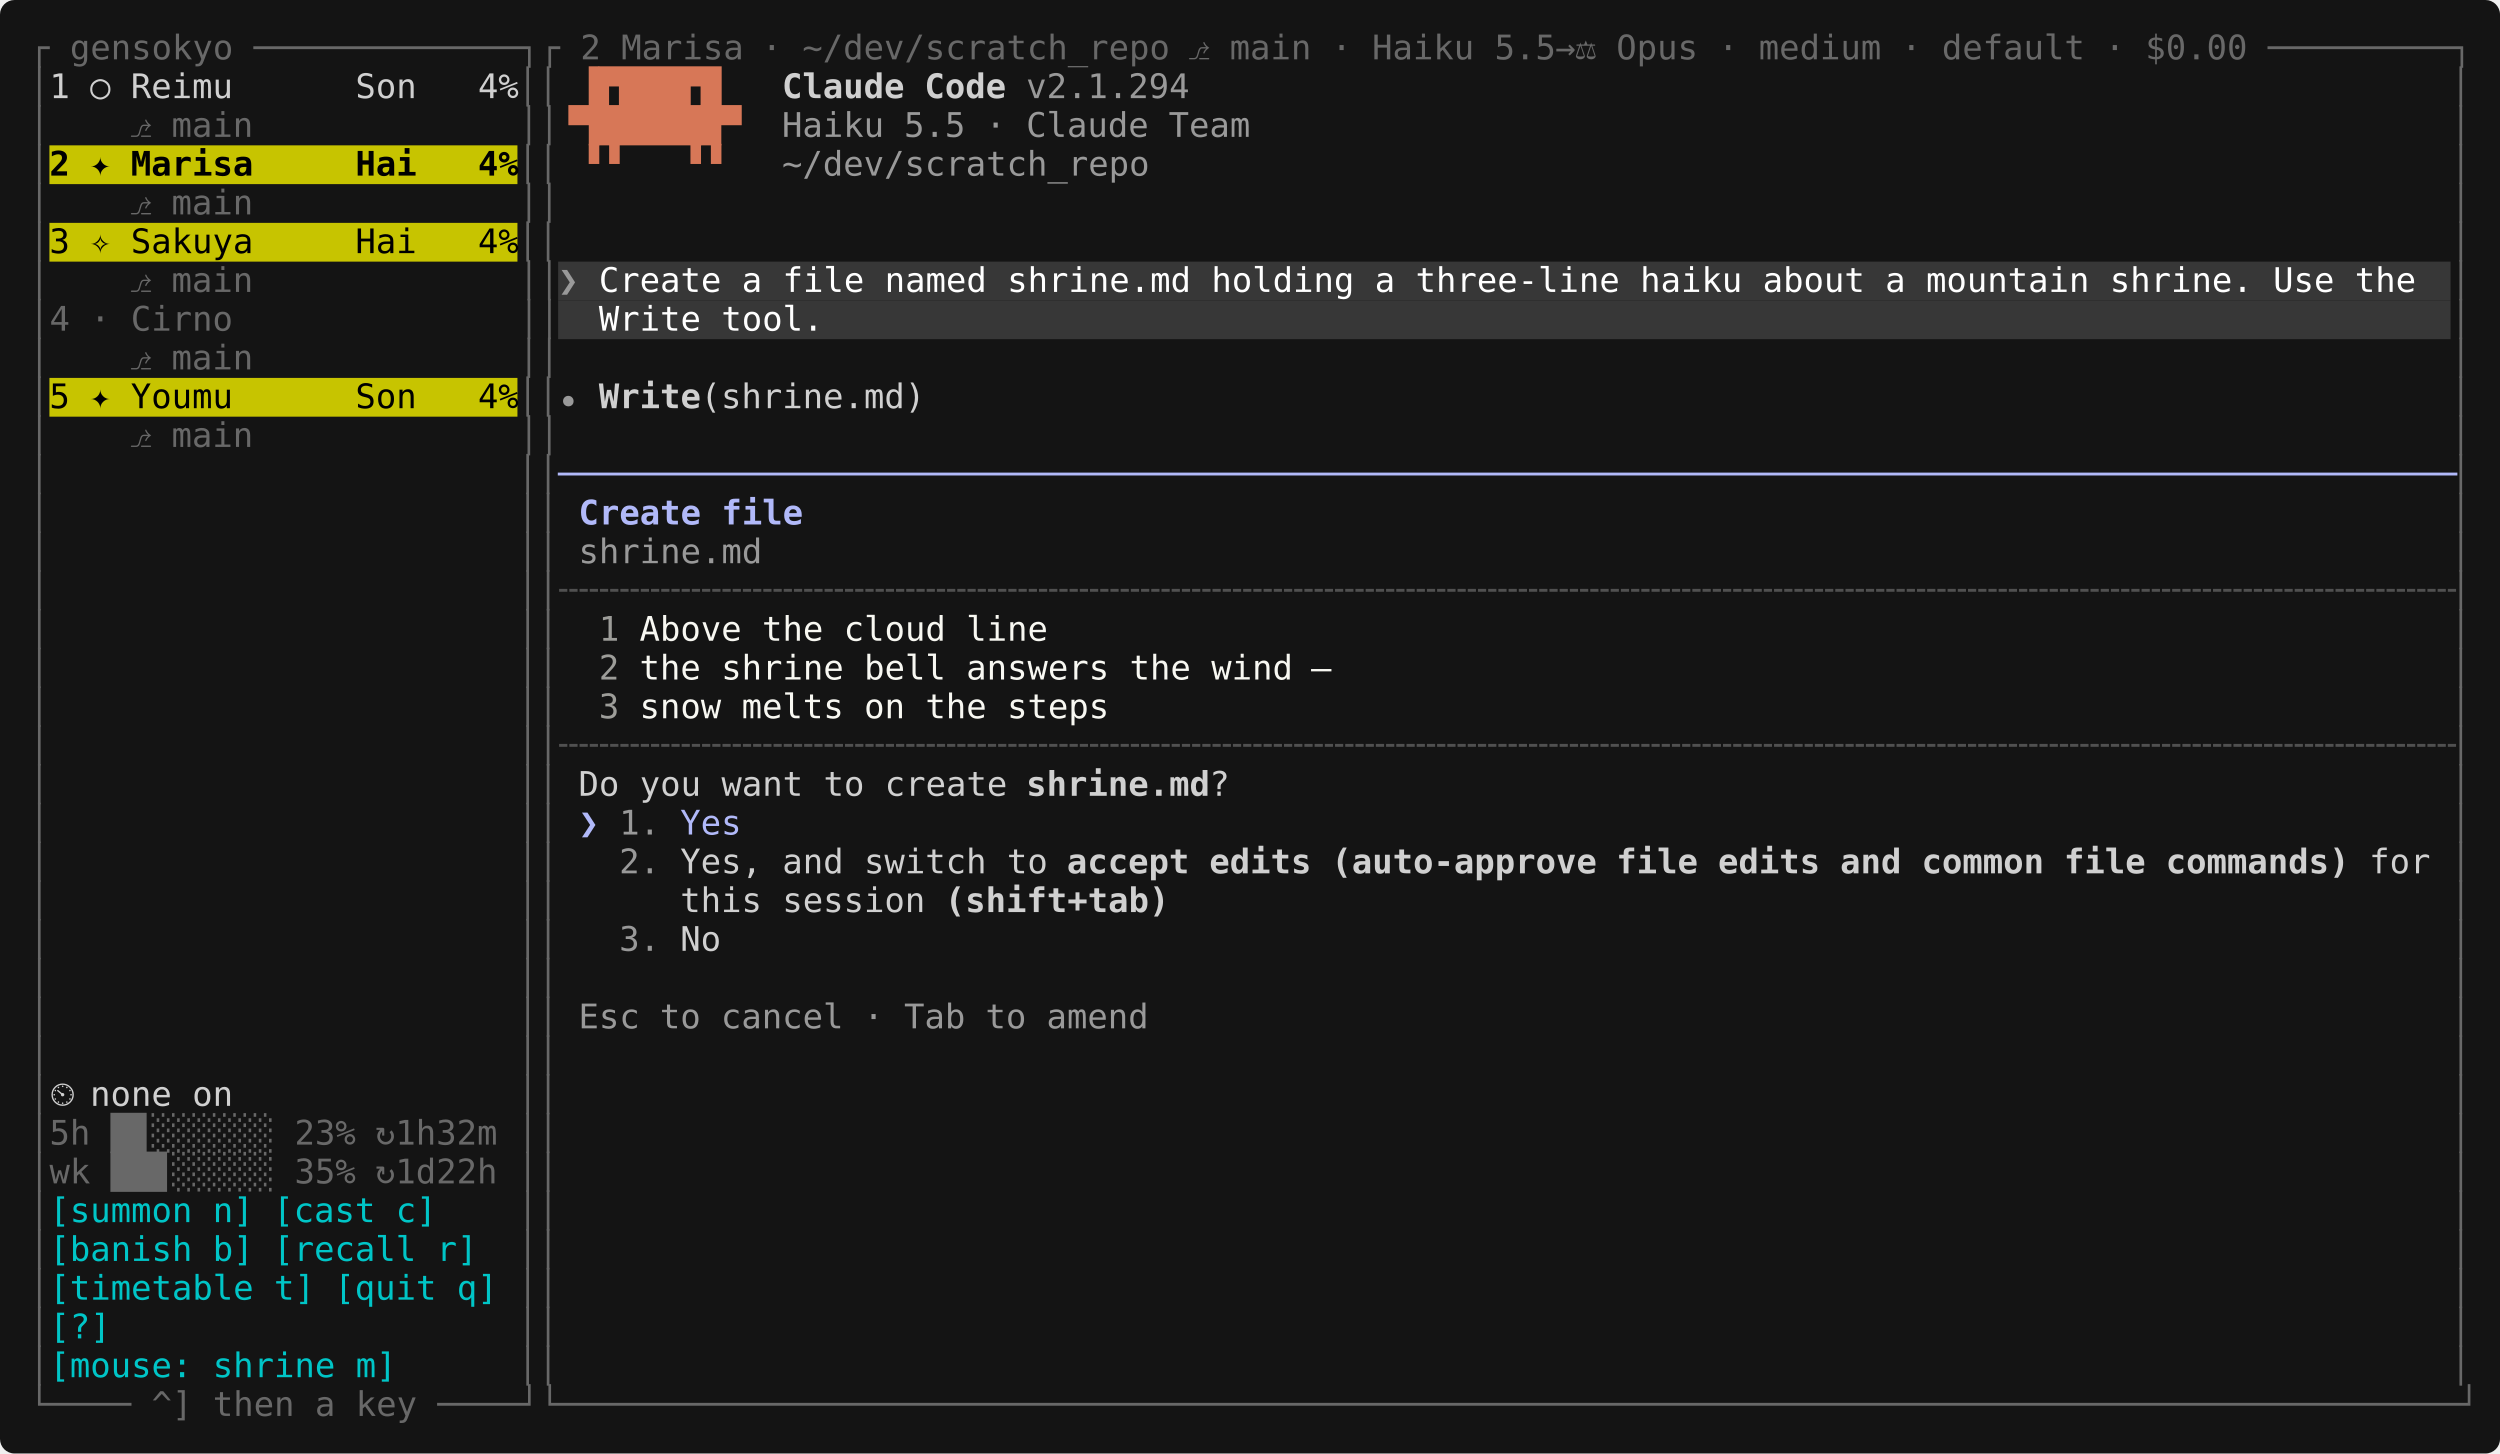
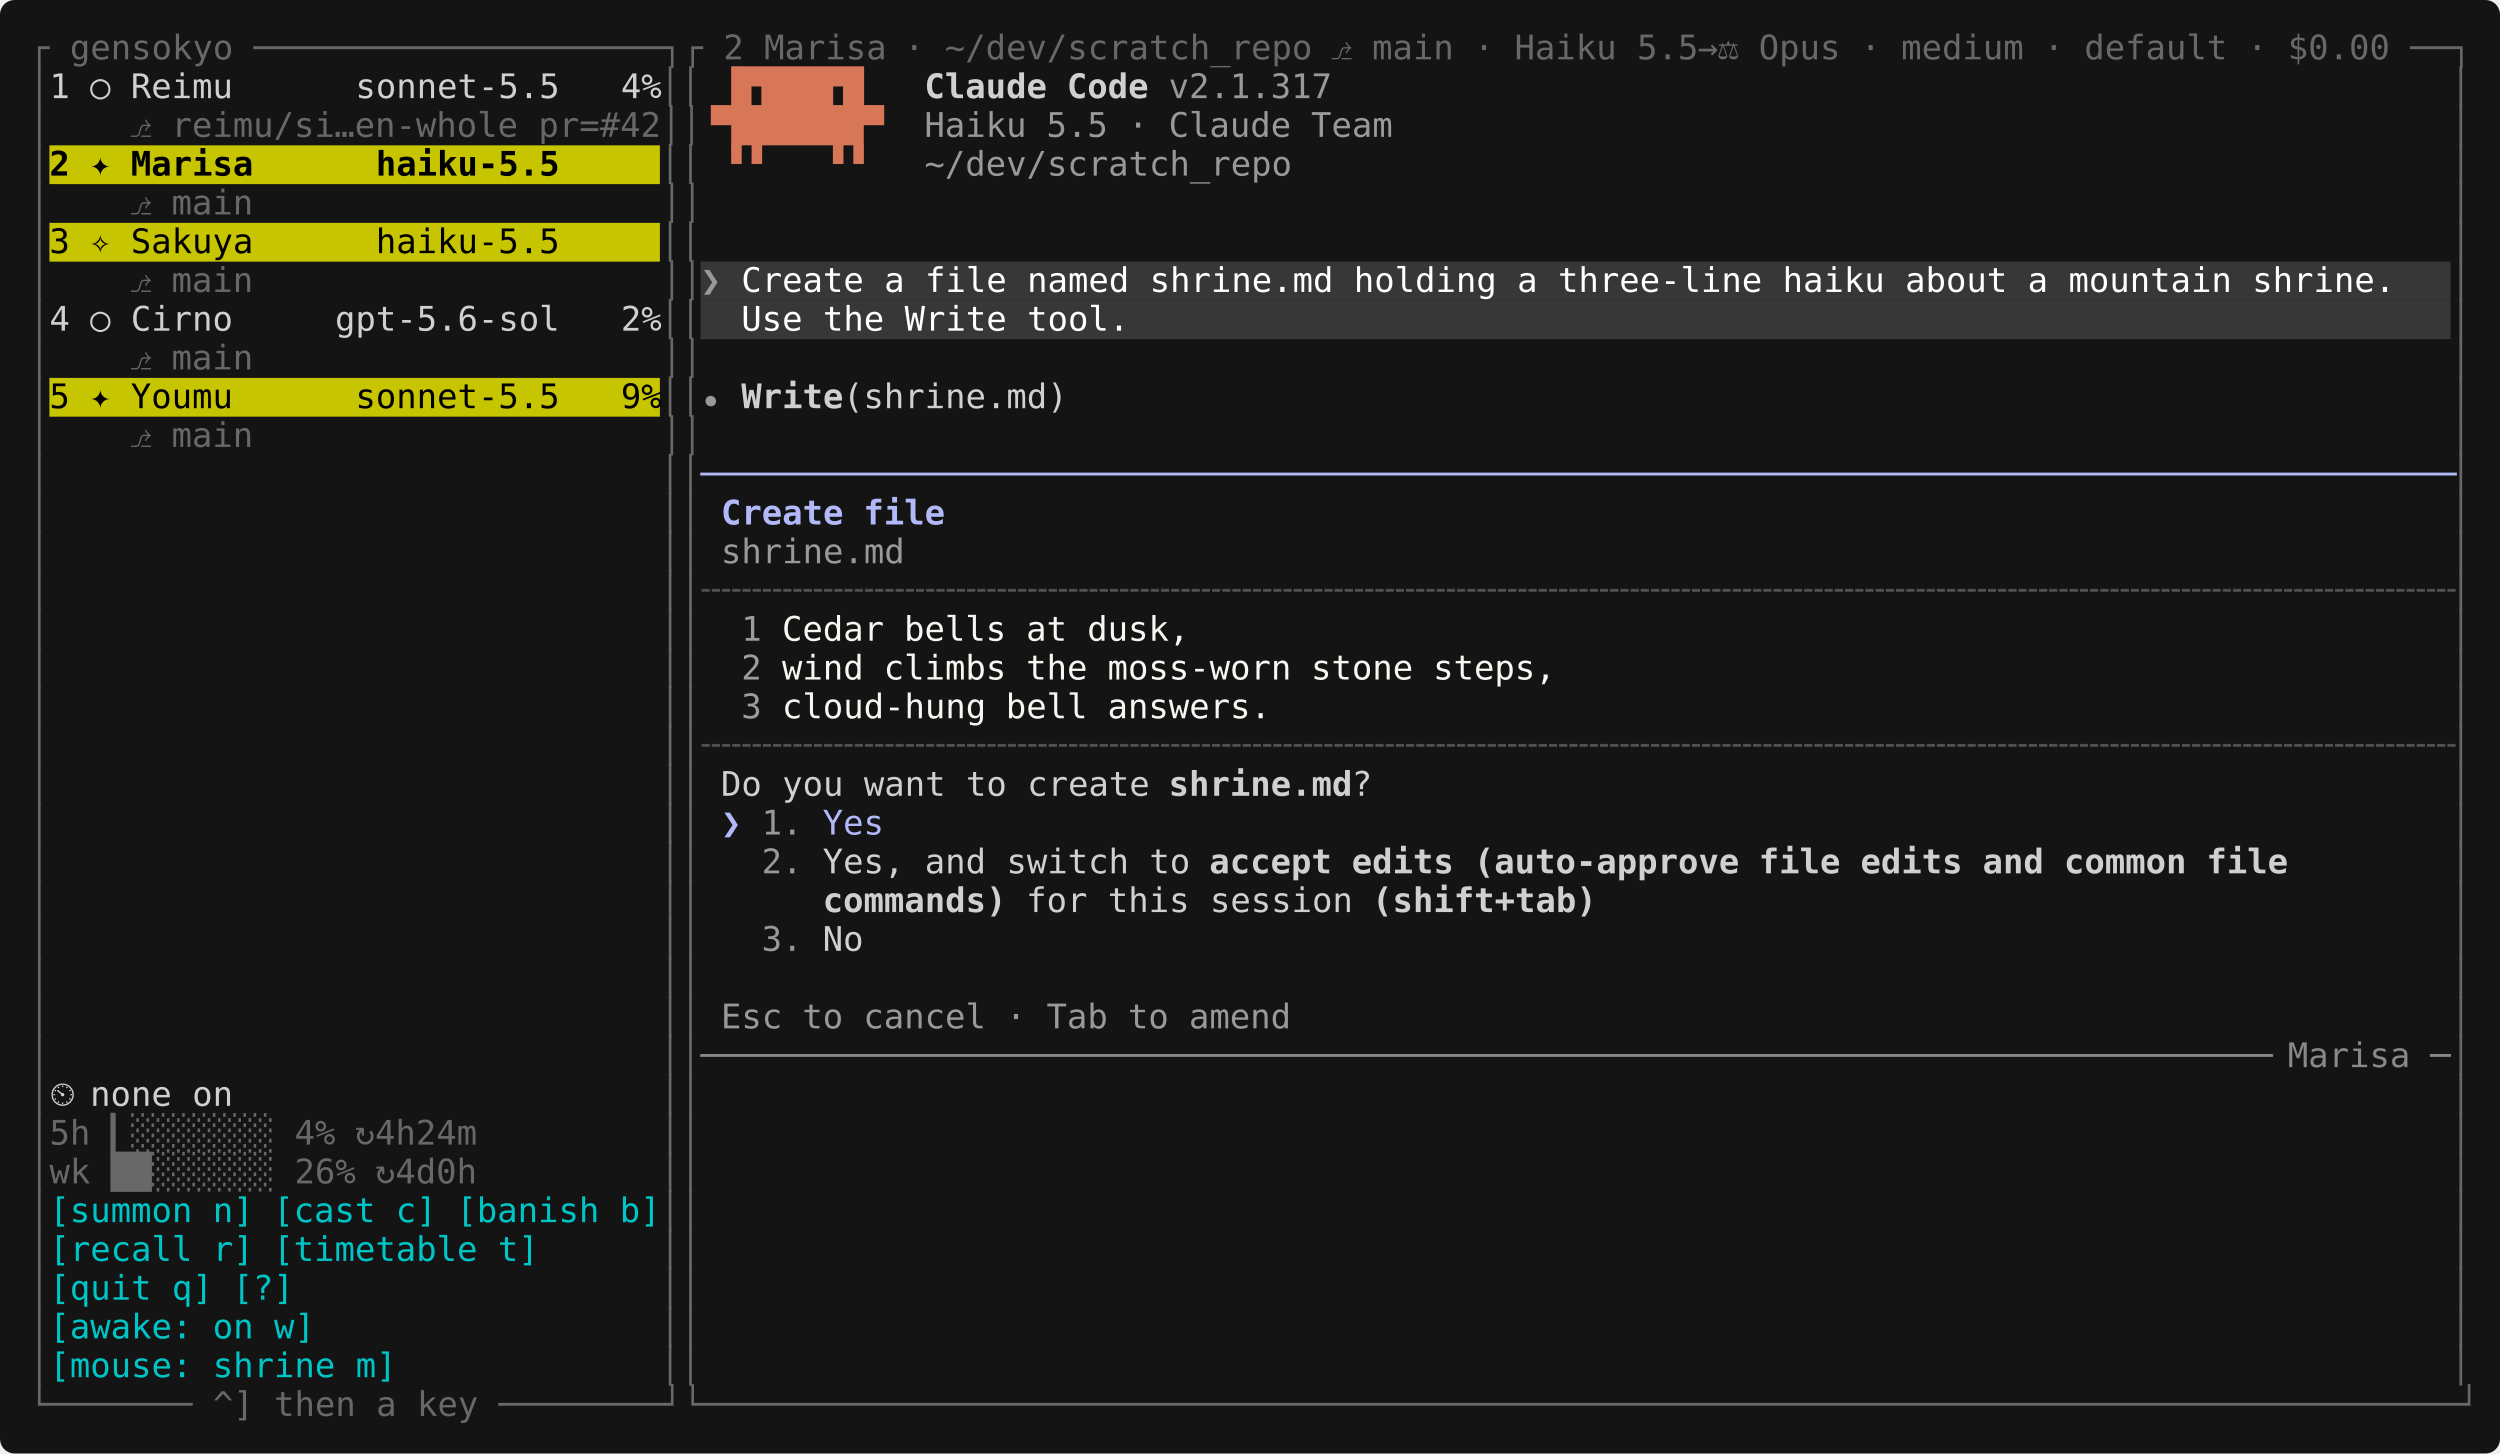
<svg xmlns="http://www.w3.org/2000/svg" xml:space="preserve" width="1032" height="600" viewBox="0 0 1032 600">
  <style>text{font-family:ui-monospace,SFMono-Regular,Menlo,Consolas,'DejaVu Sans Mono',monospace;font-size:14px;white-space:pre}.b{font-weight:bold}.d{opacity:.6}.i{font-style:italic}.u{text-decoration:underline}</style>
-   <style>.c0{fill:#686868}.c1{fill:#d0d0d0}.c2{fill:#d77757}.c3{fill:#999999}.c4{fill:#000000}.c5{fill:#ffffff}.c6{fill:#b1b9f9}.c7{fill:#505050}.c8{fill:#f8f8f2}.c9{fill:#00c5c7}</style>
+   <style>.c0{fill:#686868}.c1{fill:#d0d0d0}.c2{fill:#d77757}.c3{fill:#999999}.c4{fill:#000000}.c5{fill:#ffffff}.c6{fill:#b1b9f9}.c7{fill:#505050}.c8{fill:#f8f8f2}.c9{fill:#888888}.c10{fill:#00c5c7}</style>
  <rect width="100%" height="100%" rx="6" fill="#141414" />
-   <rect x="20.4" y="60" width="193.2" height="16" fill="#c7c400" />
-   <rect x="20.4" y="92" width="193.2" height="16" fill="#c7c400" />
-   <rect x="230.4" y="108" width="781.2" height="16" fill="#373737" />
-   <rect x="230.4" y="124" width="781.2" height="16" fill="#373737" />
-   <rect x="20.4" y="156" width="193.2" height="16" fill="#c7c400" />
-   <text x="12.0" y="24.5" class="c0" textLength="294.0" lengthAdjust="spacingAndGlyphs">┌ gensokyo ─────────────┐┌ 2 Marisa</text>
-   <text x="314.4" y="24.5" class="c0" textLength="8.4" lengthAdjust="spacingAndGlyphs">·</text>
-   <text x="331.2" y="24.5" class="c0" textLength="151.2" lengthAdjust="spacingAndGlyphs">~/dev/scratch_repo</text>
-   <text x="490.8" y="24.5" class="c0" textLength="8.4" lengthAdjust="spacingAndGlyphs">⎇</text>
-   <text x="507.6" y="24.5" class="c0" textLength="33.6" lengthAdjust="spacingAndGlyphs">main</text>
-   <text x="549.6" y="24.5" class="c0" textLength="8.4" lengthAdjust="spacingAndGlyphs">·</text>
-   <text x="566.4" y="24.5" class="c0" textLength="75.6" lengthAdjust="spacingAndGlyphs">Haiku 5.5</text>
-   <text x="642.0" y="24.5" class="c0" textLength="8.4" lengthAdjust="spacingAndGlyphs">→</text>
-   <text x="650.4" y="24.5" class="c0" textLength="8.4" lengthAdjust="spacingAndGlyphs">⚖</text>
-   <text x="667.2" y="24.5" class="c0" textLength="33.6" lengthAdjust="spacingAndGlyphs">Opus</text>
-   <text x="709.2" y="24.5" class="c0" textLength="8.4" lengthAdjust="spacingAndGlyphs">·</text>
-   <text x="726.0" y="24.5" class="c0" textLength="50.4" lengthAdjust="spacingAndGlyphs">medium</text>
-   <text x="784.8" y="24.5" class="c0" textLength="8.4" lengthAdjust="spacingAndGlyphs">·</text>
-   <text x="801.6" y="24.5" class="c0" textLength="58.8" lengthAdjust="spacingAndGlyphs">default</text>
-   <text x="868.8" y="24.5" class="c0" textLength="8.4" lengthAdjust="spacingAndGlyphs">·</text>
-   <text x="885.6" y="24.5" class="c0" textLength="134.4" lengthAdjust="spacingAndGlyphs">$0.00 ─────────┐</text>
+   <rect x="20.4" y="60" width="252.0" height="16" fill="#c7c400" />
+   <rect x="20.4" y="92" width="252.0" height="16" fill="#c7c400" />
+   <rect x="289.2" y="108" width="722.4" height="16" fill="#373737" />
+   <rect x="289.2" y="124" width="722.4" height="16" fill="#373737" />
+   <rect x="20.4" y="156" width="252.0" height="16" fill="#c7c400" />
+   <text x="12.0" y="24.5" class="c0" textLength="352.8" lengthAdjust="spacingAndGlyphs">┌ gensokyo ────────────────────┐┌ 2 Marisa</text>
+   <text x="373.2" y="24.5" class="c0" textLength="8.4" lengthAdjust="spacingAndGlyphs">·</text>
+   <text x="390.0" y="24.5" class="c0" textLength="151.2" lengthAdjust="spacingAndGlyphs">~/dev/scratch_repo</text>
+   <text x="549.6" y="24.5" class="c0" textLength="8.4" lengthAdjust="spacingAndGlyphs">⎇</text>
+   <text x="566.4" y="24.5" class="c0" textLength="33.6" lengthAdjust="spacingAndGlyphs">main</text>
+   <text x="608.4" y="24.5" class="c0" textLength="8.4" lengthAdjust="spacingAndGlyphs">·</text>
+   <text x="625.2" y="24.5" class="c0" textLength="75.6" lengthAdjust="spacingAndGlyphs">Haiku 5.5</text>
+   <text x="700.8" y="24.5" class="c0" textLength="8.4" lengthAdjust="spacingAndGlyphs">→</text>
+   <text x="709.2" y="24.5" class="c0" textLength="8.4" lengthAdjust="spacingAndGlyphs">⚖</text>
+   <text x="726.0" y="24.5" class="c0" textLength="33.6" lengthAdjust="spacingAndGlyphs">Opus</text>
+   <text x="768.0" y="24.5" class="c0" textLength="8.4" lengthAdjust="spacingAndGlyphs">·</text>
+   <text x="784.8" y="24.5" class="c0" textLength="50.4" lengthAdjust="spacingAndGlyphs">medium</text>
+   <text x="843.6" y="24.5" class="c0" textLength="8.4" lengthAdjust="spacingAndGlyphs">·</text>
+   <text x="860.4" y="24.5" class="c0" textLength="58.8" lengthAdjust="spacingAndGlyphs">default</text>
+   <text x="927.6" y="24.5" class="c0" textLength="8.4" lengthAdjust="spacingAndGlyphs">·</text>
+   <text x="944.4" y="24.5" class="c0" textLength="75.6" lengthAdjust="spacingAndGlyphs">$0.00 ──┐</text>
  <text x="12.0" y="40.5" class="c0" textLength="8.4" lengthAdjust="spacingAndGlyphs">│</text>
  <text x="20.4" y="40.5" class="c1" textLength="8.4" lengthAdjust="spacingAndGlyphs">1</text>
  <text x="37.2" y="40.5" class="c1" textLength="8.4" lengthAdjust="spacingAndGlyphs">○</text>
-   <text x="54.0" y="40.5" class="c1" textLength="159.6" lengthAdjust="spacingAndGlyphs">Reimu      Son   4%</text>
-   <text x="213.6" y="40.5" class="c0" textLength="16.8" lengthAdjust="spacingAndGlyphs">││</text>
-   <text x="238.8" y="40.5" class="c2" textLength="8.4" lengthAdjust="spacingAndGlyphs">▐</text>
-   <text x="247.2" y="40.5" class="c2" textLength="50.4" lengthAdjust="spacingAndGlyphs">▛███▛█</text>
-   <text x="322.8" y="40.5" class="c1 b" textLength="50.4" lengthAdjust="spacingAndGlyphs">Claude</text>
-   <text x="381.6" y="40.5" class="c1 b" textLength="33.6" lengthAdjust="spacingAndGlyphs">Code</text>
-   <text x="423.6" y="40.5" class="c3" textLength="67.2" lengthAdjust="spacingAndGlyphs">v2.1.294</text>
+   <text x="54.0" y="40.5" class="c1" textLength="218.4" lengthAdjust="spacingAndGlyphs">Reimu      sonnet-5.5   4%</text>
+   <text x="272.4" y="40.5" class="c0" textLength="16.8" lengthAdjust="spacingAndGlyphs">││</text>
+   <text x="297.6" y="40.5" class="c2" textLength="8.4" lengthAdjust="spacingAndGlyphs">▐</text>
+   <text x="306.0" y="40.5" class="c2" textLength="50.4" lengthAdjust="spacingAndGlyphs">▛███▛█</text>
+   <text x="381.6" y="40.5" class="c1 b" textLength="50.4" lengthAdjust="spacingAndGlyphs">Claude</text>
+   <text x="440.4" y="40.5" class="c1 b" textLength="33.6" lengthAdjust="spacingAndGlyphs">Code</text>
+   <text x="482.4" y="40.5" class="c3" textLength="67.2" lengthAdjust="spacingAndGlyphs">v2.1.317</text>
  <text x="1011.6" y="40.5" class="c0" textLength="8.4" lengthAdjust="spacingAndGlyphs">│</text>
  <text x="12.0" y="56.5" class="c0" textLength="8.4" lengthAdjust="spacingAndGlyphs">│</text>
  <text x="54.0" y="56.5" class="c0" textLength="8.4" lengthAdjust="spacingAndGlyphs">⎇</text>
-   <text x="70.8" y="56.5" class="c0" textLength="159.6" lengthAdjust="spacingAndGlyphs">main             ││</text>
-   <text x="230.4" y="56.5" class="c2" textLength="16.8" lengthAdjust="spacingAndGlyphs">▝▜</text>
-   <text x="247.2" y="56.5" class="c2" textLength="42.0" lengthAdjust="spacingAndGlyphs">█████</text>
-   <text x="289.2" y="56.5" class="c2" textLength="16.8" lengthAdjust="spacingAndGlyphs">█▀</text>
-   <text x="322.8" y="56.5" class="c3" textLength="42.0" lengthAdjust="spacingAndGlyphs">Haiku</text>
-   <text x="373.2" y="56.5" class="c3" textLength="25.2" lengthAdjust="spacingAndGlyphs">5.5</text>
-   <text x="406.8" y="56.5" class="c3" textLength="8.4" lengthAdjust="spacingAndGlyphs">·</text>
-   <text x="423.6" y="56.5" class="c3" textLength="50.4" lengthAdjust="spacingAndGlyphs">Claude</text>
-   <text x="482.4" y="56.5" class="c3" textLength="33.6" lengthAdjust="spacingAndGlyphs">Team</text>
+   <text x="70.8" y="56.5" class="c0" textLength="67.2" lengthAdjust="spacingAndGlyphs">reimu/si</text>
+   <text x="138.0" y="56.5" class="c0" textLength="8.4" lengthAdjust="spacingAndGlyphs">…</text>
+   <text x="146.4" y="56.5" class="c0" textLength="142.8" lengthAdjust="spacingAndGlyphs">en-whole pr=#42││</text>
+   <text x="289.2" y="56.5" class="c2" textLength="16.8" lengthAdjust="spacingAndGlyphs">▝▜</text>
+   <text x="306.0" y="56.5" class="c2" textLength="42.0" lengthAdjust="spacingAndGlyphs">█████</text>
+   <text x="348.0" y="56.5" class="c2" textLength="16.8" lengthAdjust="spacingAndGlyphs">█▀</text>
+   <text x="381.6" y="56.5" class="c3" textLength="42.0" lengthAdjust="spacingAndGlyphs">Haiku</text>
+   <text x="432.0" y="56.5" class="c3" textLength="25.2" lengthAdjust="spacingAndGlyphs">5.5</text>
+   <text x="465.6" y="56.5" class="c3" textLength="8.4" lengthAdjust="spacingAndGlyphs">·</text>
+   <text x="482.4" y="56.5" class="c3" textLength="50.4" lengthAdjust="spacingAndGlyphs">Claude</text>
+   <text x="541.2" y="56.5" class="c3" textLength="33.6" lengthAdjust="spacingAndGlyphs">Team</text>
  <text x="1011.6" y="56.5" class="c0" textLength="8.4" lengthAdjust="spacingAndGlyphs">│</text>
  <text x="12.0" y="72.5" class="c0" textLength="8.4" lengthAdjust="spacingAndGlyphs">│</text>
  <text x="20.4" y="72.5" class="c4 b" textLength="8.4" lengthAdjust="spacingAndGlyphs">2</text>
  <text x="37.2" y="72.5" class="c4 b" textLength="8.4" lengthAdjust="spacingAndGlyphs">✦</text>
-   <text x="54.0" y="72.5" class="c4 b" textLength="159.6" lengthAdjust="spacingAndGlyphs">Marisa     Hai   4%</text>
-   <text x="213.6" y="72.5" class="c0" textLength="16.8" lengthAdjust="spacingAndGlyphs">││</text>
-   <text x="238.8" y="72.5" class="c2" textLength="16.8" lengthAdjust="spacingAndGlyphs">▝▝</text>
-   <text x="280.8" y="72.5" class="c2" textLength="16.8" lengthAdjust="spacingAndGlyphs">▝▝</text>
-   <text x="322.8" y="72.5" class="c3" textLength="151.2" lengthAdjust="spacingAndGlyphs">~/dev/scratch_repo</text>
+   <text x="54.0" y="72.5" class="c4 b" textLength="176.4" lengthAdjust="spacingAndGlyphs">Marisa      haiku-5.5</text>
+   <text x="272.4" y="72.5" class="c0" textLength="16.8" lengthAdjust="spacingAndGlyphs">││</text>
+   <text x="297.6" y="72.5" class="c2" textLength="16.8" lengthAdjust="spacingAndGlyphs">▝▝</text>
+   <text x="339.6" y="72.5" class="c2" textLength="16.8" lengthAdjust="spacingAndGlyphs">▝▝</text>
+   <text x="381.6" y="72.5" class="c3" textLength="151.2" lengthAdjust="spacingAndGlyphs">~/dev/scratch_repo</text>
  <text x="1011.6" y="72.5" class="c0" textLength="8.4" lengthAdjust="spacingAndGlyphs">│</text>
  <text x="12.0" y="88.5" class="c0" textLength="8.4" lengthAdjust="spacingAndGlyphs">│</text>
  <text x="54.0" y="88.5" class="c0" textLength="8.4" lengthAdjust="spacingAndGlyphs">⎇</text>
-   <text x="70.8" y="88.5" class="c0" textLength="159.6" lengthAdjust="spacingAndGlyphs">main             ││</text>
+   <text x="70.8" y="88.5" class="c0" textLength="218.4" lengthAdjust="spacingAndGlyphs">main                    ││</text>
  <text x="1011.6" y="88.5" class="c0" textLength="8.4" lengthAdjust="spacingAndGlyphs">│</text>
  <text x="12.0" y="104.5" class="c0" textLength="8.4" lengthAdjust="spacingAndGlyphs">│</text>
  <text x="20.4" y="104.5" class="c4" textLength="8.4" lengthAdjust="spacingAndGlyphs">3</text>
  <text x="37.2" y="104.5" class="c4" textLength="8.4" lengthAdjust="spacingAndGlyphs">✧</text>
-   <text x="54.0" y="104.5" class="c4" textLength="159.6" lengthAdjust="spacingAndGlyphs">Sakuya     Hai   4%</text>
-   <text x="213.6" y="104.5" class="c0" textLength="16.8" lengthAdjust="spacingAndGlyphs">││</text>
+   <text x="54.0" y="104.5" class="c4" textLength="176.4" lengthAdjust="spacingAndGlyphs">Sakuya      haiku-5.5</text>
+   <text x="272.4" y="104.5" class="c0" textLength="16.8" lengthAdjust="spacingAndGlyphs">││</text>
  <text x="1011.6" y="104.5" class="c0" textLength="8.4" lengthAdjust="spacingAndGlyphs">│</text>
  <text x="12.0" y="120.5" class="c0" textLength="8.4" lengthAdjust="spacingAndGlyphs">│</text>
  <text x="54.0" y="120.5" class="c0" textLength="8.4" lengthAdjust="spacingAndGlyphs">⎇</text>
-   <text x="70.8" y="120.5" class="c0" textLength="159.6" lengthAdjust="spacingAndGlyphs">main             ││</text>
-   <text x="230.4" y="120.5" class="c3" textLength="8.4" lengthAdjust="spacingAndGlyphs">❯</text>
-   <text x="247.2" y="120.5" class="c5" textLength="747.6" lengthAdjust="spacingAndGlyphs">Create a file named shrine.md holding a three-line haiku about a mountain shrine. Use the</text>
+   <text x="70.8" y="120.5" class="c0" textLength="218.4" lengthAdjust="spacingAndGlyphs">main                    ││</text>
+   <text x="289.2" y="120.5" class="c3" textLength="8.4" lengthAdjust="spacingAndGlyphs">❯</text>
+   <text x="306.0" y="120.5" class="c5" textLength="680.4" lengthAdjust="spacingAndGlyphs">Create a file named shrine.md holding a three-line haiku about a mountain shrine.</text>
  <text x="1011.6" y="120.5" class="c0" textLength="8.4" lengthAdjust="spacingAndGlyphs">│</text>
-   <text x="12.0" y="136.5" class="c0" textLength="16.8" lengthAdjust="spacingAndGlyphs">│4</text>
-   <text x="37.2" y="136.5" class="c0" textLength="8.4" lengthAdjust="spacingAndGlyphs">·</text>
-   <text x="54.0" y="136.5" class="c0" textLength="176.4" lengthAdjust="spacingAndGlyphs">Cirno              ││</text>
-   <text x="247.2" y="136.5" class="c5" textLength="92.4" lengthAdjust="spacingAndGlyphs">Write tool.</text>
+   <text x="12.0" y="136.5" class="c0" textLength="8.4" lengthAdjust="spacingAndGlyphs">│</text>
+   <text x="20.4" y="136.5" class="c1" textLength="8.4" lengthAdjust="spacingAndGlyphs">4</text>
+   <text x="37.2" y="136.5" class="c1" textLength="8.4" lengthAdjust="spacingAndGlyphs">○</text>
+   <text x="54.0" y="136.5" class="c1" textLength="218.4" lengthAdjust="spacingAndGlyphs">Cirno     gpt-5.6-sol   2%</text>
+   <text x="272.4" y="136.5" class="c0" textLength="16.8" lengthAdjust="spacingAndGlyphs">││</text>
+   <text x="306.0" y="136.5" class="c5" textLength="159.6" lengthAdjust="spacingAndGlyphs">Use the Write tool.</text>
  <text x="1011.6" y="136.5" class="c0" textLength="8.4" lengthAdjust="spacingAndGlyphs">│</text>
  <text x="12.0" y="152.5" class="c0" textLength="8.4" lengthAdjust="spacingAndGlyphs">│</text>
  <text x="54.0" y="152.5" class="c0" textLength="8.4" lengthAdjust="spacingAndGlyphs">⎇</text>
-   <text x="70.8" y="152.5" class="c0" textLength="159.6" lengthAdjust="spacingAndGlyphs">main             ││</text>
+   <text x="70.8" y="152.5" class="c0" textLength="218.4" lengthAdjust="spacingAndGlyphs">main                    ││</text>
  <text x="1011.6" y="152.5" class="c0" textLength="8.4" lengthAdjust="spacingAndGlyphs">│</text>
  <text x="12.0" y="168.5" class="c0" textLength="8.4" lengthAdjust="spacingAndGlyphs">│</text>
  <text x="20.4" y="168.5" class="c4" textLength="8.4" lengthAdjust="spacingAndGlyphs">5</text>
  <text x="37.2" y="168.5" class="c4" textLength="8.4" lengthAdjust="spacingAndGlyphs">✦</text>
-   <text x="54.0" y="168.5" class="c4" textLength="159.6" lengthAdjust="spacingAndGlyphs">Youmu      Son   4%</text>
-   <text x="213.6" y="168.5" class="c0" textLength="16.8" lengthAdjust="spacingAndGlyphs">││</text>
-   <text x="230.4" y="168.5" class="c3" textLength="8.4" lengthAdjust="spacingAndGlyphs">⏺</text>
-   <text x="247.2" y="168.5" class="c1 b" textLength="42.0" lengthAdjust="spacingAndGlyphs">Write</text>
-   <text x="289.2" y="168.5" class="c1" textLength="92.4" lengthAdjust="spacingAndGlyphs">(shrine.md)</text>
+   <text x="54.0" y="168.5" class="c4" textLength="218.4" lengthAdjust="spacingAndGlyphs">Youmu      sonnet-5.5   9%</text>
+   <text x="272.4" y="168.5" class="c0" textLength="16.8" lengthAdjust="spacingAndGlyphs">││</text>
+   <text x="289.2" y="168.5" class="c3" textLength="8.4" lengthAdjust="spacingAndGlyphs">⏺</text>
+   <text x="306.0" y="168.5" class="c1 b" textLength="42.0" lengthAdjust="spacingAndGlyphs">Write</text>
+   <text x="348.0" y="168.5" class="c1" textLength="92.4" lengthAdjust="spacingAndGlyphs">(shrine.md)</text>
  <text x="1011.6" y="168.5" class="c0" textLength="8.4" lengthAdjust="spacingAndGlyphs">│</text>
  <text x="12.0" y="184.5" class="c0" textLength="8.4" lengthAdjust="spacingAndGlyphs">│</text>
  <text x="54.0" y="184.5" class="c0" textLength="8.4" lengthAdjust="spacingAndGlyphs">⎇</text>
-   <text x="70.8" y="184.5" class="c0" textLength="159.6" lengthAdjust="spacingAndGlyphs">main             ││</text>
+   <text x="70.8" y="184.5" class="c0" textLength="218.4" lengthAdjust="spacingAndGlyphs">main                    ││</text>
  <text x="1011.6" y="184.5" class="c0" textLength="8.4" lengthAdjust="spacingAndGlyphs">│</text>
  <text x="12.0" y="200.5" class="c0" textLength="8.4" lengthAdjust="spacingAndGlyphs">│</text>
-   <text x="213.6" y="200.5" class="c0" textLength="16.8" lengthAdjust="spacingAndGlyphs">││</text>
-   <text x="230.4" y="200.5" class="c6" textLength="781.2" lengthAdjust="spacingAndGlyphs">─────────────────────────────────────────────────────────────────────────────────────────────</text>
+   <text x="272.4" y="200.5" class="c0" textLength="16.8" lengthAdjust="spacingAndGlyphs">││</text>
+   <text x="289.2" y="200.5" class="c6" textLength="722.4" lengthAdjust="spacingAndGlyphs">──────────────────────────────────────────────────────────────────────────────────────</text>
  <text x="1011.6" y="200.5" class="c0" textLength="8.4" lengthAdjust="spacingAndGlyphs">│</text>
  <text x="12.0" y="216.5" class="c0" textLength="8.4" lengthAdjust="spacingAndGlyphs">│</text>
-   <text x="213.6" y="216.5" class="c0" textLength="16.8" lengthAdjust="spacingAndGlyphs">││</text>
-   <text x="238.8" y="216.5" class="c6 b" textLength="92.4" lengthAdjust="spacingAndGlyphs">Create file</text>
+   <text x="272.4" y="216.5" class="c0" textLength="16.8" lengthAdjust="spacingAndGlyphs">││</text>
+   <text x="297.6" y="216.5" class="c6 b" textLength="50.4" lengthAdjust="spacingAndGlyphs">Create</text>
+   <text x="356.4" y="216.5" class="c6 b" textLength="33.6" lengthAdjust="spacingAndGlyphs">file</text>
  <text x="1011.6" y="216.5" class="c0" textLength="8.4" lengthAdjust="spacingAndGlyphs">│</text>
  <text x="12.0" y="232.5" class="c0" textLength="8.4" lengthAdjust="spacingAndGlyphs">│</text>
-   <text x="213.6" y="232.5" class="c0" textLength="16.8" lengthAdjust="spacingAndGlyphs">││</text>
-   <text x="238.8" y="232.5" class="c3" textLength="75.6" lengthAdjust="spacingAndGlyphs">shrine.md</text>
+   <text x="272.4" y="232.5" class="c0" textLength="16.8" lengthAdjust="spacingAndGlyphs">││</text>
+   <text x="297.6" y="232.5" class="c3" textLength="75.6" lengthAdjust="spacingAndGlyphs">shrine.md</text>
  <text x="1011.6" y="232.5" class="c0" textLength="8.4" lengthAdjust="spacingAndGlyphs">│</text>
  <text x="12.0" y="248.5" class="c0" textLength="8.4" lengthAdjust="spacingAndGlyphs">│</text>
-   <text x="213.6" y="248.5" class="c0" textLength="16.8" lengthAdjust="spacingAndGlyphs">││</text>
-   <text x="230.4" y="248.5" class="c7" textLength="781.2" lengthAdjust="spacingAndGlyphs">╌╌╌╌╌╌╌╌╌╌╌╌╌╌╌╌╌╌╌╌╌╌╌╌╌╌╌╌╌╌╌╌╌╌╌╌╌╌╌╌╌╌╌╌╌╌╌╌╌╌╌╌╌╌╌╌╌╌╌╌╌╌╌╌╌╌╌╌╌╌╌╌╌╌╌╌╌╌╌╌╌╌╌╌╌╌╌╌╌╌╌╌╌</text>
+   <text x="272.4" y="248.5" class="c0" textLength="16.8" lengthAdjust="spacingAndGlyphs">││</text>
+   <text x="289.2" y="248.5" class="c7" textLength="722.4" lengthAdjust="spacingAndGlyphs">╌╌╌╌╌╌╌╌╌╌╌╌╌╌╌╌╌╌╌╌╌╌╌╌╌╌╌╌╌╌╌╌╌╌╌╌╌╌╌╌╌╌╌╌╌╌╌╌╌╌╌╌╌╌╌╌╌╌╌╌╌╌╌╌╌╌╌╌╌╌╌╌╌╌╌╌╌╌╌╌╌╌╌╌╌╌</text>
  <text x="1011.6" y="248.5" class="c0" textLength="8.4" lengthAdjust="spacingAndGlyphs">│</text>
  <text x="12.0" y="264.5" class="c0" textLength="8.4" lengthAdjust="spacingAndGlyphs">│</text>
-   <text x="213.6" y="264.5" class="c0" textLength="16.8" lengthAdjust="spacingAndGlyphs">││</text>
-   <text x="247.2" y="264.5" class="c8 d" textLength="8.4" lengthAdjust="spacingAndGlyphs">1</text>
-   <text x="264.0" y="264.5" class="c8" textLength="168.0" lengthAdjust="spacingAndGlyphs">Above the cloud line</text>
+   <text x="272.4" y="264.5" class="c0" textLength="16.8" lengthAdjust="spacingAndGlyphs">││</text>
+   <text x="306.0" y="264.5" class="c8 d" textLength="8.4" lengthAdjust="spacingAndGlyphs">1</text>
+   <text x="322.8" y="264.5" class="c8" textLength="42.0" lengthAdjust="spacingAndGlyphs">Cedar</text>
+   <text x="373.2" y="264.5" class="c8" textLength="42.0" lengthAdjust="spacingAndGlyphs">bells</text>
+   <text x="423.6" y="264.5" class="c8" textLength="16.8" lengthAdjust="spacingAndGlyphs">at</text>
+   <text x="448.8" y="264.5" class="c8" textLength="42.0" lengthAdjust="spacingAndGlyphs">dusk,</text>
  <text x="1011.6" y="264.5" class="c0" textLength="8.4" lengthAdjust="spacingAndGlyphs">│</text>
  <text x="12.0" y="280.5" class="c0" textLength="8.4" lengthAdjust="spacingAndGlyphs">│</text>
-   <text x="213.6" y="280.5" class="c0" textLength="16.8" lengthAdjust="spacingAndGlyphs">││</text>
-   <text x="247.2" y="280.5" class="c8 d" textLength="8.4" lengthAdjust="spacingAndGlyphs">2</text>
-   <text x="264.0" y="280.5" class="c8" textLength="268.8" lengthAdjust="spacingAndGlyphs">the shrine bell answers the wind</text>
-   <text x="541.2" y="280.5" class="c8" textLength="8.4" lengthAdjust="spacingAndGlyphs">—</text>
+   <text x="272.4" y="280.5" class="c0" textLength="16.8" lengthAdjust="spacingAndGlyphs">││</text>
+   <text x="306.0" y="280.5" class="c8 d" textLength="8.4" lengthAdjust="spacingAndGlyphs">2</text>
+   <text x="322.8" y="280.5" class="c8" textLength="33.6" lengthAdjust="spacingAndGlyphs">wind</text>
+   <text x="364.8" y="280.5" class="c8" textLength="50.4" lengthAdjust="spacingAndGlyphs">climbs</text>
+   <text x="423.6" y="280.5" class="c8" textLength="25.2" lengthAdjust="spacingAndGlyphs">the</text>
+   <text x="457.2" y="280.5" class="c8" textLength="75.6" lengthAdjust="spacingAndGlyphs">moss-worn</text>
+   <text x="541.2" y="280.5" class="c8" textLength="42.0" lengthAdjust="spacingAndGlyphs">stone</text>
+   <text x="591.6" y="280.5" class="c8" textLength="50.4" lengthAdjust="spacingAndGlyphs">steps,</text>
  <text x="1011.6" y="280.5" class="c0" textLength="8.4" lengthAdjust="spacingAndGlyphs">│</text>
  <text x="12.0" y="296.5" class="c0" textLength="8.4" lengthAdjust="spacingAndGlyphs">│</text>
-   <text x="213.6" y="296.5" class="c0" textLength="16.8" lengthAdjust="spacingAndGlyphs">││</text>
-   <text x="247.2" y="296.5" class="c8 d" textLength="8.4" lengthAdjust="spacingAndGlyphs">3</text>
-   <text x="264.0" y="296.5" class="c8" textLength="193.2" lengthAdjust="spacingAndGlyphs">snow melts on the steps</text>
+   <text x="272.4" y="296.5" class="c0" textLength="16.8" lengthAdjust="spacingAndGlyphs">││</text>
+   <text x="306.0" y="296.5" class="c8 d" textLength="8.4" lengthAdjust="spacingAndGlyphs">3</text>
+   <text x="322.8" y="296.5" class="c8" textLength="84.0" lengthAdjust="spacingAndGlyphs">cloud-hung</text>
+   <text x="415.2" y="296.5" class="c8" textLength="33.6" lengthAdjust="spacingAndGlyphs">bell</text>
+   <text x="457.2" y="296.5" class="c8" textLength="67.2" lengthAdjust="spacingAndGlyphs">answers.</text>
  <text x="1011.6" y="296.5" class="c0" textLength="8.4" lengthAdjust="spacingAndGlyphs">│</text>
  <text x="12.0" y="312.5" class="c0" textLength="8.4" lengthAdjust="spacingAndGlyphs">│</text>
-   <text x="213.6" y="312.5" class="c0" textLength="16.8" lengthAdjust="spacingAndGlyphs">││</text>
-   <text x="230.4" y="312.5" class="c7" textLength="781.2" lengthAdjust="spacingAndGlyphs">╌╌╌╌╌╌╌╌╌╌╌╌╌╌╌╌╌╌╌╌╌╌╌╌╌╌╌╌╌╌╌╌╌╌╌╌╌╌╌╌╌╌╌╌╌╌╌╌╌╌╌╌╌╌╌╌╌╌╌╌╌╌╌╌╌╌╌╌╌╌╌╌╌╌╌╌╌╌╌╌╌╌╌╌╌╌╌╌╌╌╌╌╌</text>
+   <text x="272.4" y="312.5" class="c0" textLength="16.8" lengthAdjust="spacingAndGlyphs">││</text>
+   <text x="289.2" y="312.5" class="c7" textLength="722.4" lengthAdjust="spacingAndGlyphs">╌╌╌╌╌╌╌╌╌╌╌╌╌╌╌╌╌╌╌╌╌╌╌╌╌╌╌╌╌╌╌╌╌╌╌╌╌╌╌╌╌╌╌╌╌╌╌╌╌╌╌╌╌╌╌╌╌╌╌╌╌╌╌╌╌╌╌╌╌╌╌╌╌╌╌╌╌╌╌╌╌╌╌╌╌╌</text>
  <text x="1011.6" y="312.5" class="c0" textLength="8.4" lengthAdjust="spacingAndGlyphs">│</text>
  <text x="12.0" y="328.5" class="c0" textLength="8.4" lengthAdjust="spacingAndGlyphs">│</text>
-   <text x="213.6" y="328.5" class="c0" textLength="16.8" lengthAdjust="spacingAndGlyphs">││</text>
-   <text x="238.8" y="328.5" class="c1" textLength="176.4" lengthAdjust="spacingAndGlyphs">Do you want to create</text>
-   <text x="423.6" y="328.5" class="c1 b" textLength="75.6" lengthAdjust="spacingAndGlyphs">shrine.md</text>
-   <text x="499.2" y="328.5" class="c1" textLength="8.4" lengthAdjust="spacingAndGlyphs">?</text>
+   <text x="272.4" y="328.5" class="c0" textLength="16.8" lengthAdjust="spacingAndGlyphs">││</text>
+   <text x="297.6" y="328.5" class="c1" textLength="176.4" lengthAdjust="spacingAndGlyphs">Do you want to create</text>
+   <text x="482.4" y="328.5" class="c1 b" textLength="75.6" lengthAdjust="spacingAndGlyphs">shrine.md</text>
+   <text x="558.0" y="328.5" class="c1" textLength="8.4" lengthAdjust="spacingAndGlyphs">?</text>
  <text x="1011.6" y="328.5" class="c0" textLength="8.4" lengthAdjust="spacingAndGlyphs">│</text>
  <text x="12.0" y="344.5" class="c0" textLength="8.4" lengthAdjust="spacingAndGlyphs">│</text>
-   <text x="213.6" y="344.5" class="c0" textLength="16.8" lengthAdjust="spacingAndGlyphs">││</text>
-   <text x="238.8" y="344.5" class="c6" textLength="8.4" lengthAdjust="spacingAndGlyphs">❯</text>
-   <text x="255.6" y="344.5" class="c3" textLength="16.8" lengthAdjust="spacingAndGlyphs">1.</text>
-   <text x="280.8" y="344.5" class="c6" textLength="25.2" lengthAdjust="spacingAndGlyphs">Yes</text>
+   <text x="272.4" y="344.5" class="c0" textLength="16.8" lengthAdjust="spacingAndGlyphs">││</text>
+   <text x="297.6" y="344.5" class="c6" textLength="8.4" lengthAdjust="spacingAndGlyphs">❯</text>
+   <text x="314.4" y="344.5" class="c3" textLength="16.8" lengthAdjust="spacingAndGlyphs">1.</text>
+   <text x="339.6" y="344.5" class="c6" textLength="25.2" lengthAdjust="spacingAndGlyphs">Yes</text>
  <text x="1011.6" y="344.5" class="c0" textLength="8.4" lengthAdjust="spacingAndGlyphs">│</text>
  <text x="12.0" y="360.5" class="c0" textLength="8.4" lengthAdjust="spacingAndGlyphs">│</text>
-   <text x="213.6" y="360.5" class="c0" textLength="16.8" lengthAdjust="spacingAndGlyphs">││</text>
-   <text x="255.6" y="360.5" class="c3" textLength="16.8" lengthAdjust="spacingAndGlyphs">2.</text>
-   <text x="280.8" y="360.5" class="c1" textLength="151.2" lengthAdjust="spacingAndGlyphs">Yes, and switch to</text>
-   <text x="440.4" y="360.5" class="c1 b" textLength="50.4" lengthAdjust="spacingAndGlyphs">accept</text>
-   <text x="499.2" y="360.5" class="c1 b" textLength="42.0" lengthAdjust="spacingAndGlyphs">edits</text>
-   <text x="549.6" y="360.5" class="c1 b" textLength="109.2" lengthAdjust="spacingAndGlyphs">(auto-approve</text>
-   <text x="667.2" y="360.5" class="c1 b" textLength="33.6" lengthAdjust="spacingAndGlyphs">file</text>
-   <text x="709.2" y="360.5" class="c1 b" textLength="42.0" lengthAdjust="spacingAndGlyphs">edits</text>
-   <text x="759.6" y="360.5" class="c1 b" textLength="25.2" lengthAdjust="spacingAndGlyphs">and</text>
-   <text x="793.2" y="360.5" class="c1 b" textLength="50.4" lengthAdjust="spacingAndGlyphs">common</text>
-   <text x="852.0" y="360.5" class="c1 b" textLength="33.6" lengthAdjust="spacingAndGlyphs">file</text>
-   <text x="894.0" y="360.5" class="c1 b" textLength="75.6" lengthAdjust="spacingAndGlyphs">commands)</text>
-   <text x="978.0" y="360.5" class="c1" textLength="25.2" lengthAdjust="spacingAndGlyphs">for</text>
+   <text x="272.4" y="360.5" class="c0" textLength="16.8" lengthAdjust="spacingAndGlyphs">││</text>
+   <text x="314.4" y="360.5" class="c3" textLength="16.8" lengthAdjust="spacingAndGlyphs">2.</text>
+   <text x="339.6" y="360.5" class="c1" textLength="151.2" lengthAdjust="spacingAndGlyphs">Yes, and switch to</text>
+   <text x="499.2" y="360.5" class="c1 b" textLength="50.4" lengthAdjust="spacingAndGlyphs">accept</text>
+   <text x="558.0" y="360.5" class="c1 b" textLength="42.0" lengthAdjust="spacingAndGlyphs">edits</text>
+   <text x="608.4" y="360.5" class="c1 b" textLength="109.2" lengthAdjust="spacingAndGlyphs">(auto-approve</text>
+   <text x="726.0" y="360.5" class="c1 b" textLength="33.6" lengthAdjust="spacingAndGlyphs">file</text>
+   <text x="768.0" y="360.5" class="c1 b" textLength="42.0" lengthAdjust="spacingAndGlyphs">edits</text>
+   <text x="818.4" y="360.5" class="c1 b" textLength="25.2" lengthAdjust="spacingAndGlyphs">and</text>
+   <text x="852.0" y="360.5" class="c1 b" textLength="50.4" lengthAdjust="spacingAndGlyphs">common</text>
+   <text x="910.8" y="360.5" class="c1 b" textLength="33.6" lengthAdjust="spacingAndGlyphs">file</text>
  <text x="1011.6" y="360.5" class="c0" textLength="8.4" lengthAdjust="spacingAndGlyphs">│</text>
  <text x="12.0" y="376.5" class="c0" textLength="8.4" lengthAdjust="spacingAndGlyphs">│</text>
-   <text x="213.6" y="376.5" class="c0" textLength="16.8" lengthAdjust="spacingAndGlyphs">││</text>
-   <text x="280.8" y="376.5" class="c1" textLength="100.8" lengthAdjust="spacingAndGlyphs">this session</text>
-   <text x="390.0" y="376.5" class="c1 b" textLength="92.4" lengthAdjust="spacingAndGlyphs">(shift+tab)</text>
+   <text x="272.4" y="376.5" class="c0" textLength="16.8" lengthAdjust="spacingAndGlyphs">││</text>
+   <text x="339.6" y="376.5" class="c1 b" textLength="75.6" lengthAdjust="spacingAndGlyphs">commands)</text>
+   <text x="423.6" y="376.5" class="c1" textLength="134.4" lengthAdjust="spacingAndGlyphs">for this session</text>
+   <text x="566.4" y="376.5" class="c1 b" textLength="92.4" lengthAdjust="spacingAndGlyphs">(shift+tab)</text>
  <text x="1011.6" y="376.5" class="c0" textLength="8.4" lengthAdjust="spacingAndGlyphs">│</text>
  <text x="12.0" y="392.5" class="c0" textLength="8.4" lengthAdjust="spacingAndGlyphs">│</text>
-   <text x="213.6" y="392.5" class="c0" textLength="16.8" lengthAdjust="spacingAndGlyphs">││</text>
-   <text x="255.6" y="392.5" class="c3" textLength="16.8" lengthAdjust="spacingAndGlyphs">3.</text>
-   <text x="280.8" y="392.5" class="c1" textLength="16.8" lengthAdjust="spacingAndGlyphs">No</text>
+   <text x="272.4" y="392.5" class="c0" textLength="16.8" lengthAdjust="spacingAndGlyphs">││</text>
+   <text x="314.4" y="392.5" class="c3" textLength="16.8" lengthAdjust="spacingAndGlyphs">3.</text>
+   <text x="339.6" y="392.5" class="c1" textLength="16.8" lengthAdjust="spacingAndGlyphs">No</text>
  <text x="1011.6" y="392.5" class="c0" textLength="8.4" lengthAdjust="spacingAndGlyphs">│</text>
  <text x="12.0" y="408.5" class="c0" textLength="8.4" lengthAdjust="spacingAndGlyphs">│</text>
-   <text x="213.6" y="408.5" class="c0" textLength="16.8" lengthAdjust="spacingAndGlyphs">││</text>
+   <text x="272.4" y="408.5" class="c0" textLength="16.8" lengthAdjust="spacingAndGlyphs">││</text>
  <text x="1011.6" y="408.5" class="c0" textLength="8.4" lengthAdjust="spacingAndGlyphs">│</text>
  <text x="12.0" y="424.5" class="c0" textLength="8.4" lengthAdjust="spacingAndGlyphs">│</text>
-   <text x="213.6" y="424.5" class="c0" textLength="16.8" lengthAdjust="spacingAndGlyphs">││</text>
-   <text x="238.8" y="424.5" class="c3" textLength="25.2" lengthAdjust="spacingAndGlyphs">Esc</text>
-   <text x="272.4" y="424.5" class="c3" textLength="16.8" lengthAdjust="spacingAndGlyphs">to</text>
-   <text x="297.6" y="424.5" class="c3" textLength="50.4" lengthAdjust="spacingAndGlyphs">cancel</text>
-   <text x="356.4" y="424.5" class="c3" textLength="8.4" lengthAdjust="spacingAndGlyphs">·</text>
-   <text x="373.2" y="424.5" class="c3" textLength="25.2" lengthAdjust="spacingAndGlyphs">Tab</text>
-   <text x="406.8" y="424.5" class="c3" textLength="16.8" lengthAdjust="spacingAndGlyphs">to</text>
-   <text x="432.0" y="424.5" class="c3" textLength="42.0" lengthAdjust="spacingAndGlyphs">amend</text>
+   <text x="272.4" y="424.5" class="c0" textLength="16.8" lengthAdjust="spacingAndGlyphs">││</text>
+   <text x="297.6" y="424.5" class="c3" textLength="25.2" lengthAdjust="spacingAndGlyphs">Esc</text>
+   <text x="331.2" y="424.5" class="c3" textLength="16.8" lengthAdjust="spacingAndGlyphs">to</text>
+   <text x="356.4" y="424.5" class="c3" textLength="50.4" lengthAdjust="spacingAndGlyphs">cancel</text>
+   <text x="415.2" y="424.5" class="c3" textLength="8.4" lengthAdjust="spacingAndGlyphs">·</text>
+   <text x="432.0" y="424.5" class="c3" textLength="25.2" lengthAdjust="spacingAndGlyphs">Tab</text>
+   <text x="465.6" y="424.5" class="c3" textLength="16.8" lengthAdjust="spacingAndGlyphs">to</text>
+   <text x="490.8" y="424.5" class="c3" textLength="42.0" lengthAdjust="spacingAndGlyphs">amend</text>
  <text x="1011.6" y="424.5" class="c0" textLength="8.4" lengthAdjust="spacingAndGlyphs">│</text>
  <text x="12.0" y="440.5" class="c0" textLength="8.4" lengthAdjust="spacingAndGlyphs">│</text>
-   <text x="213.6" y="440.5" class="c0" textLength="16.8" lengthAdjust="spacingAndGlyphs">││</text>
+   <text x="272.4" y="440.5" class="c0" textLength="16.8" lengthAdjust="spacingAndGlyphs">││</text>
+   <text x="289.2" y="440.5" class="c9" textLength="646.8" lengthAdjust="spacingAndGlyphs">─────────────────────────────────────────────────────────────────────────────</text>
+   <text x="944.4" y="440.5" class="c9" textLength="50.4" lengthAdjust="spacingAndGlyphs">Marisa</text>
+   <text x="1003.2" y="440.5" class="c9" textLength="8.4" lengthAdjust="spacingAndGlyphs">─</text>
  <text x="1011.6" y="440.5" class="c0" textLength="8.4" lengthAdjust="spacingAndGlyphs">│</text>
  <text x="12.0" y="456.5" class="c0" textLength="8.4" lengthAdjust="spacingAndGlyphs">│</text>
  <text x="20.4" y="456.5" class="c1" textLength="8.4" lengthAdjust="spacingAndGlyphs">⏲</text>
  <text x="37.2" y="456.5" class="c1" textLength="58.8" lengthAdjust="spacingAndGlyphs">none on</text>
-   <text x="213.6" y="456.5" class="c0" textLength="16.8" lengthAdjust="spacingAndGlyphs">││</text>
+   <text x="272.4" y="456.5" class="c0" textLength="16.8" lengthAdjust="spacingAndGlyphs">││</text>
  <text x="1011.6" y="456.5" class="c0" textLength="8.4" lengthAdjust="spacingAndGlyphs">│</text>
-   <text x="12.0" y="472.5" class="c0" textLength="134.4" lengthAdjust="spacingAndGlyphs">│5h █▊░░░░░░ 23%</text>
-   <text x="154.8" y="472.5" class="c0" textLength="8.4" lengthAdjust="spacingAndGlyphs">↻</text>
-   <text x="163.2" y="472.5" class="c0" textLength="42.0" lengthAdjust="spacingAndGlyphs">1h32m</text>
-   <text x="213.6" y="472.5" class="c0" textLength="16.8" lengthAdjust="spacingAndGlyphs">││</text>
+   <text x="12.0" y="472.5" class="c0" textLength="126.0" lengthAdjust="spacingAndGlyphs">│5h ▎░░░░░░░ 4%</text>
+   <text x="146.4" y="472.5" class="c0" textLength="8.4" lengthAdjust="spacingAndGlyphs">↻</text>
+   <text x="154.8" y="472.5" class="c0" textLength="42.0" lengthAdjust="spacingAndGlyphs">4h24m</text>
+   <text x="272.4" y="472.5" class="c0" textLength="16.8" lengthAdjust="spacingAndGlyphs">││</text>
  <text x="1011.6" y="472.5" class="c0" textLength="8.4" lengthAdjust="spacingAndGlyphs">│</text>
-   <text x="12.0" y="488.5" class="c0" textLength="134.4" lengthAdjust="spacingAndGlyphs">│wk ██▊░░░░░ 35%</text>
+   <text x="12.0" y="488.5" class="c0" textLength="134.4" lengthAdjust="spacingAndGlyphs">│wk ██░░░░░░ 26%</text>
  <text x="154.8" y="488.5" class="c0" textLength="8.4" lengthAdjust="spacingAndGlyphs">↻</text>
-   <text x="163.2" y="488.5" class="c0" textLength="42.0" lengthAdjust="spacingAndGlyphs">1d22h</text>
-   <text x="213.6" y="488.5" class="c0" textLength="16.8" lengthAdjust="spacingAndGlyphs">││</text>
+   <text x="163.2" y="488.5" class="c0" textLength="33.6" lengthAdjust="spacingAndGlyphs">4d0h</text>
+   <text x="272.4" y="488.5" class="c0" textLength="16.8" lengthAdjust="spacingAndGlyphs">││</text>
  <text x="1011.6" y="488.5" class="c0" textLength="8.4" lengthAdjust="spacingAndGlyphs">│</text>
  <text x="12.0" y="504.5" class="c0" textLength="8.4" lengthAdjust="spacingAndGlyphs">│</text>
-   <text x="20.4" y="504.5" class="c9" textLength="84.0" lengthAdjust="spacingAndGlyphs">[summon n]</text>
-   <text x="112.8" y="504.5" class="c9" textLength="67.2" lengthAdjust="spacingAndGlyphs">[cast c]</text>
-   <text x="213.6" y="504.5" class="c0" textLength="16.8" lengthAdjust="spacingAndGlyphs">││</text>
+   <text x="20.4" y="504.5" class="c10" textLength="84.0" lengthAdjust="spacingAndGlyphs">[summon n]</text>
+   <text x="112.8" y="504.5" class="c10" textLength="67.2" lengthAdjust="spacingAndGlyphs">[cast c]</text>
+   <text x="188.4" y="504.5" class="c10" textLength="84.0" lengthAdjust="spacingAndGlyphs">[banish b]</text>
+   <text x="272.4" y="504.5" class="c0" textLength="16.8" lengthAdjust="spacingAndGlyphs">││</text>
  <text x="1011.6" y="504.5" class="c0" textLength="8.4" lengthAdjust="spacingAndGlyphs">│</text>
  <text x="12.0" y="520.5" class="c0" textLength="8.4" lengthAdjust="spacingAndGlyphs">│</text>
-   <text x="20.4" y="520.5" class="c9" textLength="84.0" lengthAdjust="spacingAndGlyphs">[banish b]</text>
-   <text x="112.8" y="520.5" class="c9" textLength="84.0" lengthAdjust="spacingAndGlyphs">[recall r]</text>
-   <text x="213.6" y="520.5" class="c0" textLength="16.8" lengthAdjust="spacingAndGlyphs">││</text>
+   <text x="20.4" y="520.5" class="c10" textLength="84.0" lengthAdjust="spacingAndGlyphs">[recall r]</text>
+   <text x="112.8" y="520.5" class="c10" textLength="109.2" lengthAdjust="spacingAndGlyphs">[timetable t]</text>
+   <text x="272.4" y="520.5" class="c0" textLength="16.8" lengthAdjust="spacingAndGlyphs">││</text>
  <text x="1011.6" y="520.5" class="c0" textLength="8.4" lengthAdjust="spacingAndGlyphs">│</text>
  <text x="12.0" y="536.5" class="c0" textLength="8.4" lengthAdjust="spacingAndGlyphs">│</text>
-   <text x="20.4" y="536.5" class="c9" textLength="109.2" lengthAdjust="spacingAndGlyphs">[timetable t]</text>
-   <text x="138.0" y="536.5" class="c9" textLength="67.2" lengthAdjust="spacingAndGlyphs">[quit q]</text>
-   <text x="213.6" y="536.5" class="c0" textLength="16.8" lengthAdjust="spacingAndGlyphs">││</text>
+   <text x="20.4" y="536.5" class="c10" textLength="67.2" lengthAdjust="spacingAndGlyphs">[quit q]</text>
+   <text x="96.0" y="536.5" class="c10" textLength="25.2" lengthAdjust="spacingAndGlyphs">[?]</text>
+   <text x="272.4" y="536.5" class="c0" textLength="16.8" lengthAdjust="spacingAndGlyphs">││</text>
  <text x="1011.6" y="536.5" class="c0" textLength="8.4" lengthAdjust="spacingAndGlyphs">│</text>
  <text x="12.0" y="552.5" class="c0" textLength="8.4" lengthAdjust="spacingAndGlyphs">│</text>
-   <text x="20.4" y="552.5" class="c9" textLength="25.2" lengthAdjust="spacingAndGlyphs">[?]</text>
-   <text x="213.6" y="552.5" class="c0" textLength="16.8" lengthAdjust="spacingAndGlyphs">││</text>
+   <text x="20.4" y="552.5" class="c10" textLength="109.2" lengthAdjust="spacingAndGlyphs">[awake: on w]</text>
+   <text x="272.4" y="552.5" class="c0" textLength="16.8" lengthAdjust="spacingAndGlyphs">││</text>
  <text x="1011.6" y="552.5" class="c0" textLength="8.4" lengthAdjust="spacingAndGlyphs">│</text>
  <text x="12.0" y="568.5" class="c0" textLength="8.4" lengthAdjust="spacingAndGlyphs">│</text>
-   <text x="20.4" y="568.5" class="c9" textLength="142.8" lengthAdjust="spacingAndGlyphs">[mouse: shrine m]</text>
-   <text x="213.6" y="568.5" class="c0" textLength="16.8" lengthAdjust="spacingAndGlyphs">││</text>
+   <text x="20.4" y="568.5" class="c10" textLength="142.8" lengthAdjust="spacingAndGlyphs">[mouse: shrine m]</text>
+   <text x="272.4" y="568.5" class="c0" textLength="16.8" lengthAdjust="spacingAndGlyphs">││</text>
  <text x="1011.6" y="568.5" class="c0" textLength="8.4" lengthAdjust="spacingAndGlyphs">│</text>
-   <text x="12.0" y="584.5" class="c0" textLength="1008.0" lengthAdjust="spacingAndGlyphs">└──── ^] then a key ────┘└─────────────────────────────────────────────────────────────────────────────────────────────┘</text>
+   <text x="12.0" y="584.5" class="c0" textLength="1008.0" lengthAdjust="spacingAndGlyphs">└─────── ^] then a key ────────┘└──────────────────────────────────────────────────────────────────────────────────────┘</text>
</svg>
